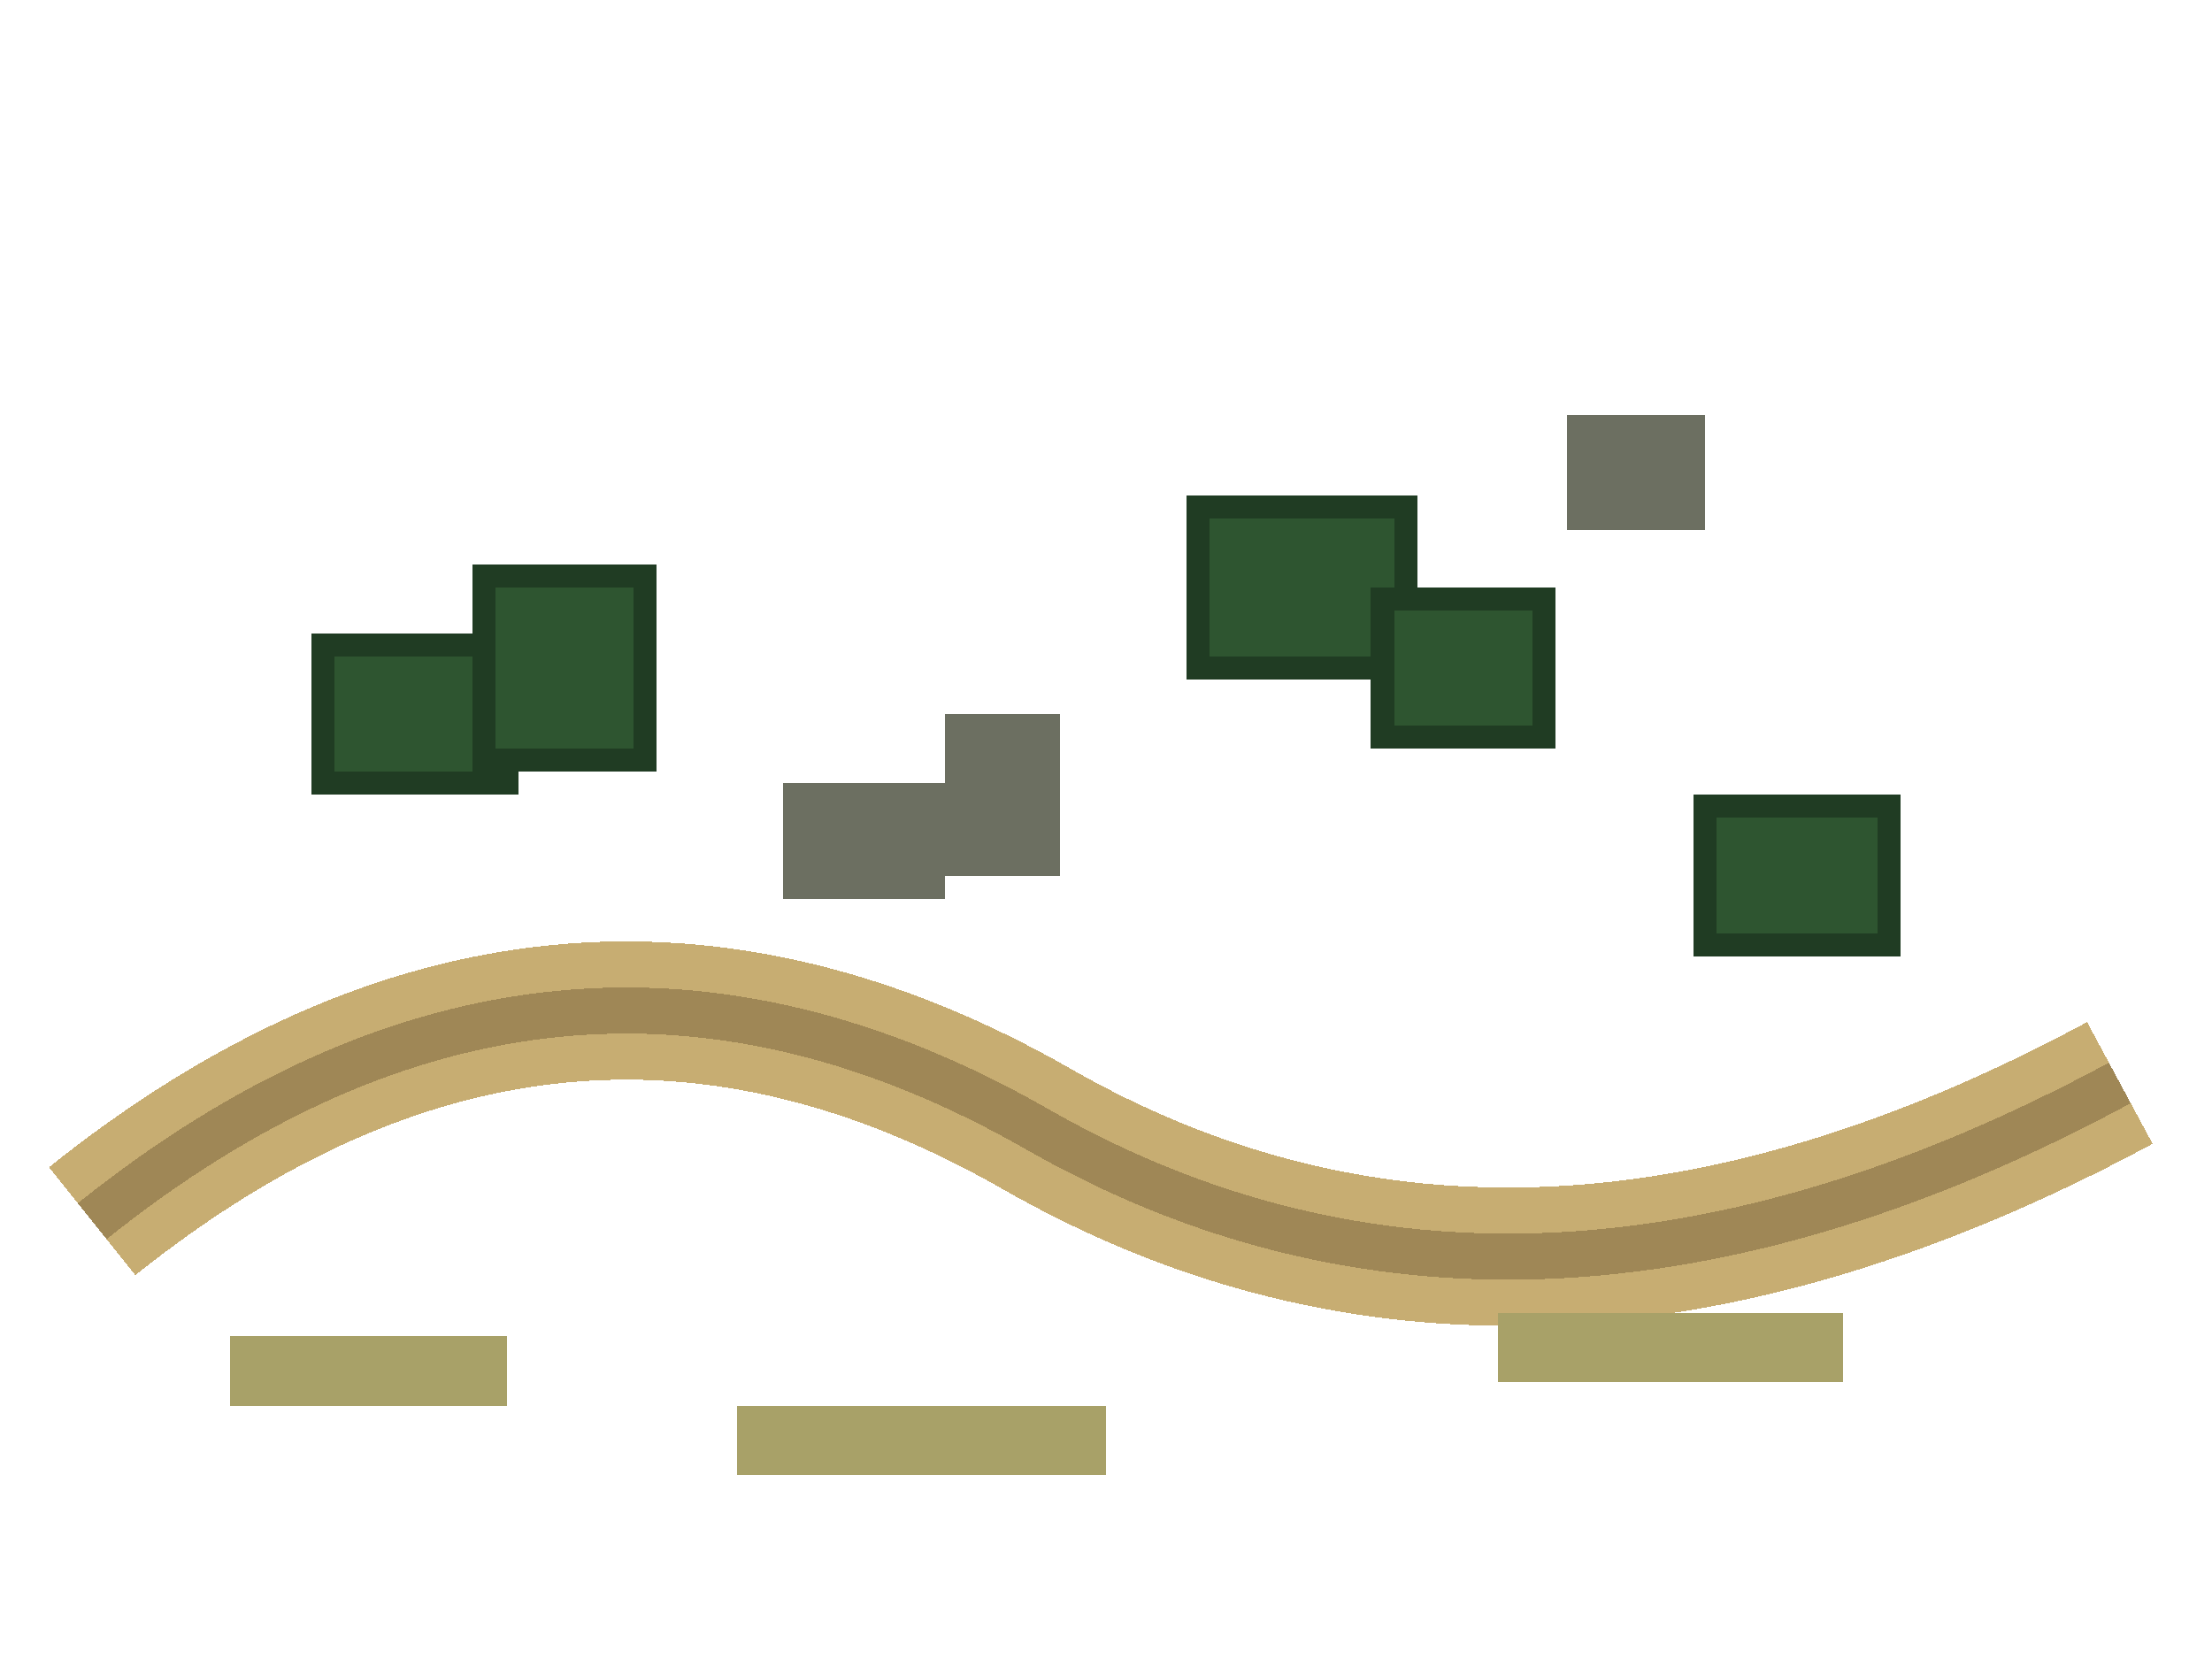
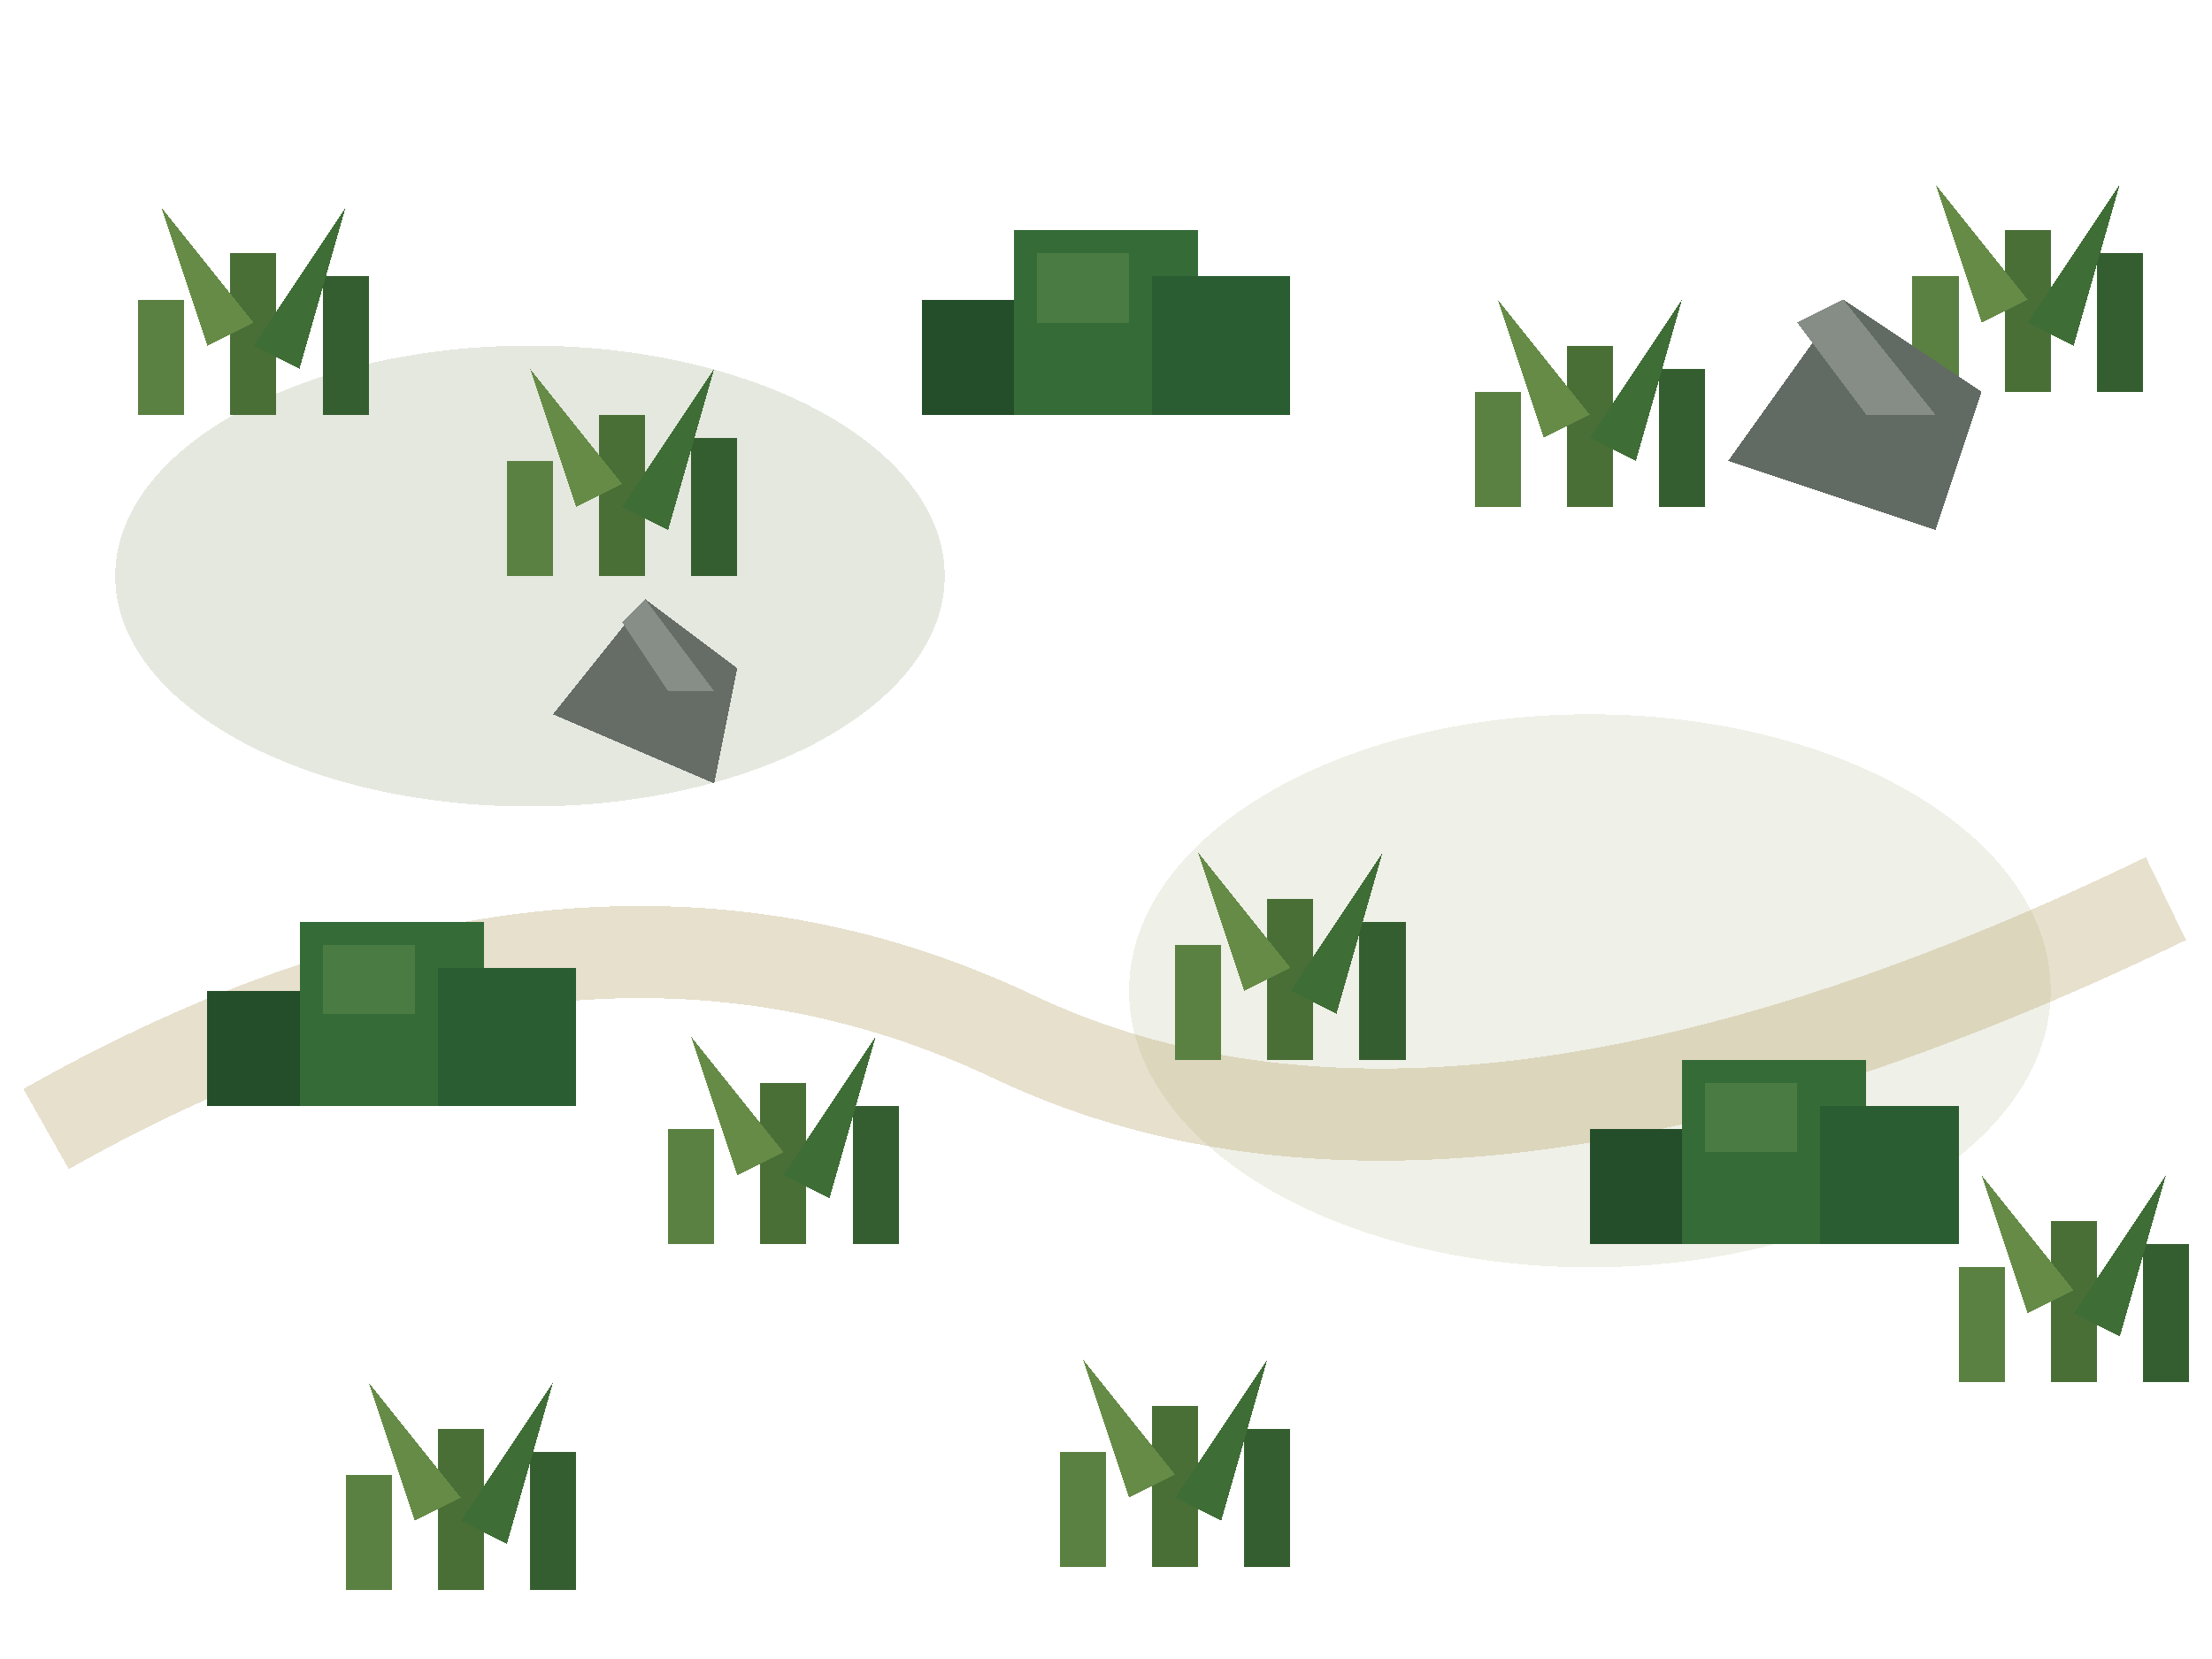
<svg xmlns="http://www.w3.org/2000/svg" viewBox="0 0 96 72" shape-rendering="crispEdges">
-   <path d="M4 53 Q24 37 45 49 T92 47" fill="none" stroke="#c7ad72" stroke-width="6" />
-   <path d="M4 53 Q24 37 45 49 T92 47" fill="none" stroke="#9f8756" stroke-width="2" />
-   <g fill="#2e5530" stroke="#203c23" stroke-width="1">
-     <rect x="14" y="28" width="8" height="6" />
-     <rect x="21" y="25" width="7" height="8" />
-     <rect x="52" y="22" width="9" height="7" />
-     <rect x="60" y="26" width="7" height="6" />
-     <rect x="74" y="35" width="8" height="6" />
-   </g>
-   <g fill="#6c6f61">
-     <rect x="34" y="34" width="7" height="5" />
-     <rect x="41" y="31" width="5" height="7" />
-     <rect x="68" y="18" width="6" height="5" />
-   </g>
-   <g fill="#a8a168">
-     <rect x="10" y="58" width="12" height="3" />
-     <rect x="32" y="61" width="16" height="3" />
-     <rect x="65" y="57" width="15" height="3" />
-   </g>
+   <defs>
+     <g id="grass">
+       <rect x="5" y="4" width="2" height="7" fill="#496f37" />
+       <rect x="1" y="6" width="2" height="5" fill="#5a8042" />
+       <rect x="9" y="5" width="2" height="6" fill="#355e30" />
+       <path d="M6 7 L2 2 L4 8 Z" fill="#668b47" />
+       <path d="M6 8 L10 2 L8 9 Z" fill="#3f6d36" />
+     </g>
+     <g id="bush">
+       <rect x="1" y="6" width="7" height="5" fill="#244d29" />
+       <rect x="5" y="3" width="8" height="8" fill="#356b37" />
+       <rect x="11" y="5" width="6" height="6" fill="#2a5d31" />
+       <rect x="6" y="4" width="4" height="3" fill="#4a7b42" />
+     </g>
+   </defs>
+   <ellipse cx="23" cy="25" rx="18" ry="10" fill="#71814f" opacity=".18" />
+   <ellipse cx="69" cy="43" rx="20" ry="12" fill="#9aa263" opacity=".16" />
+   <path d="M2 49 Q25 36 44 45 T94 39" fill="none" stroke="#b8a66f" stroke-width="4" opacity=".35" />
+   <use href="#grass" x="5" y="7" />
+   <use href="#grass" x="21" y="14" />
+   <use href="#bush" x="39" y="7" />
+   <use href="#grass" x="63" y="11" />
+   <use href="#grass" x="82" y="6" />
+   <use href="#bush" x="8" y="37" />
+   <use href="#grass" x="28" y="43" />
+   <use href="#grass" x="50" y="35" />
+   <use href="#bush" x="68" y="43" />
+   <use href="#grass" x="84" y="49" />
+   <use href="#grass" x="45" y="57" />
+   <use href="#grass" x="14" y="58" />
+   <path d="M75 20 L80 13 L86 17 L84 23 Z" fill="#626b63" />
+   <path d="M78 14 L80 13 L84 18 L81 18 Z" fill="#858d86" />
+   <path d="M24 31 L28 26 L32 29 L31 34 Z" fill="#666d67" />
+   <path d="M27 27 L28 26 L31 30 L29 30 Z" fill="#878e87" />
</svg>
